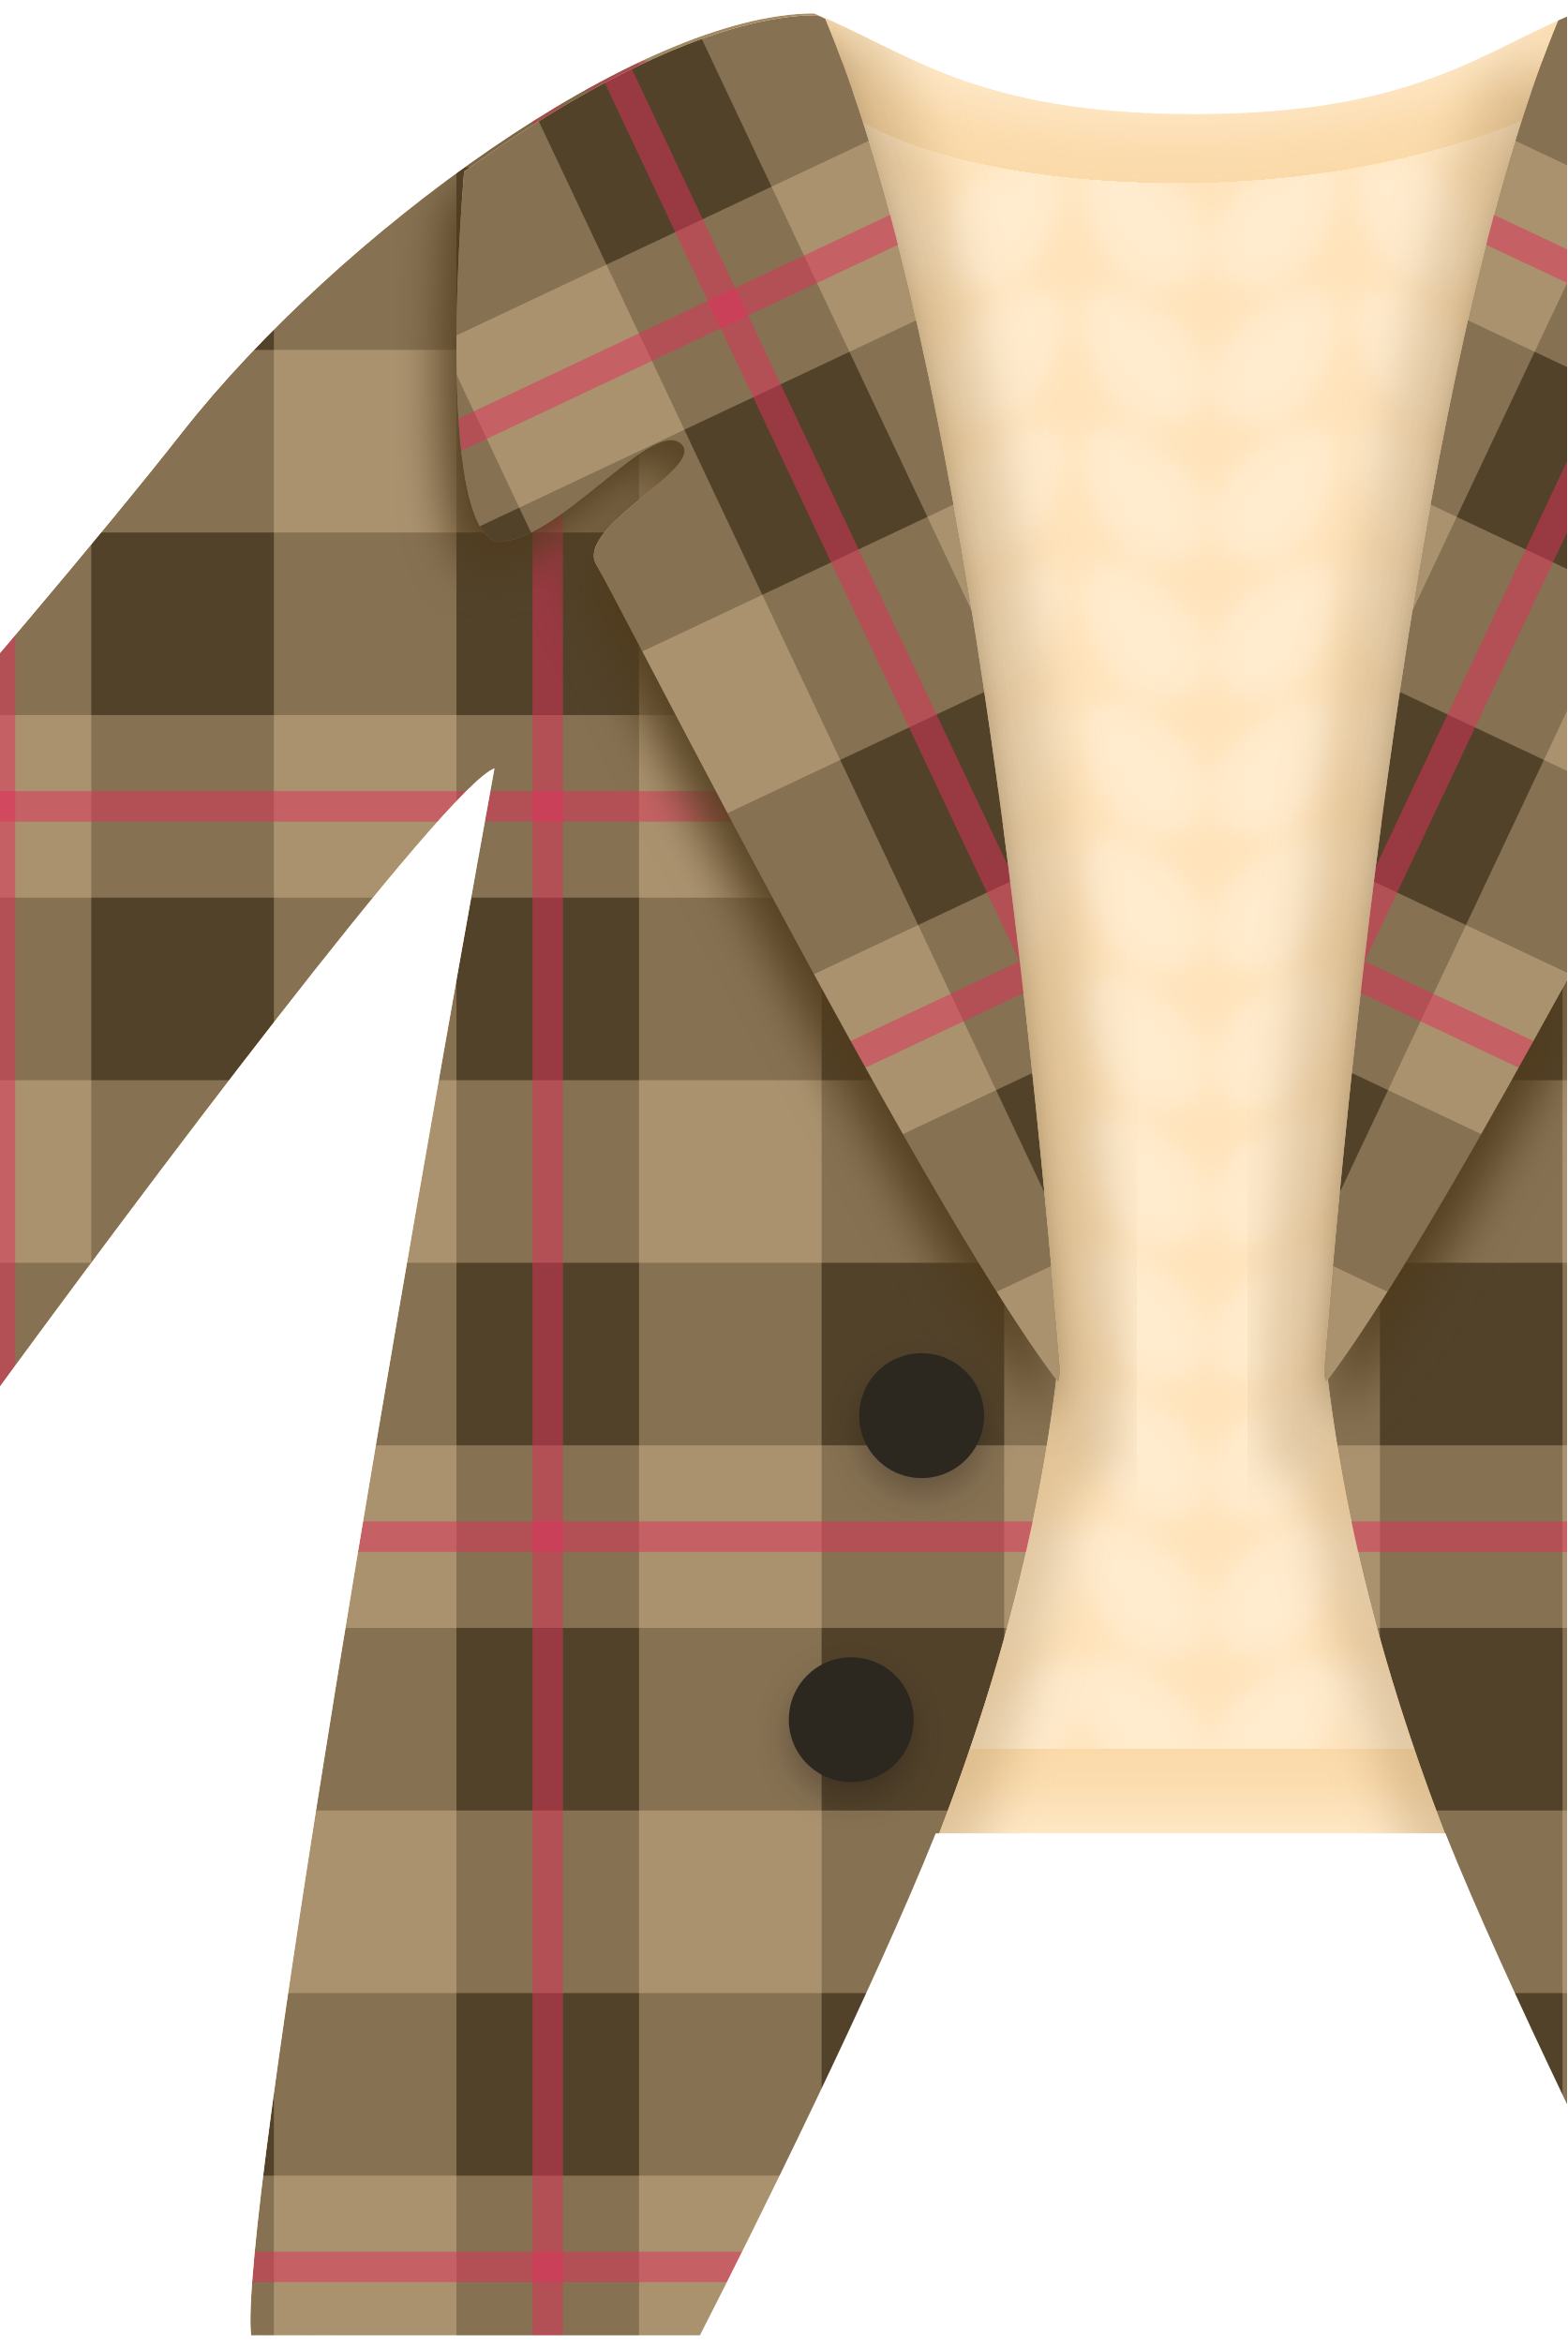
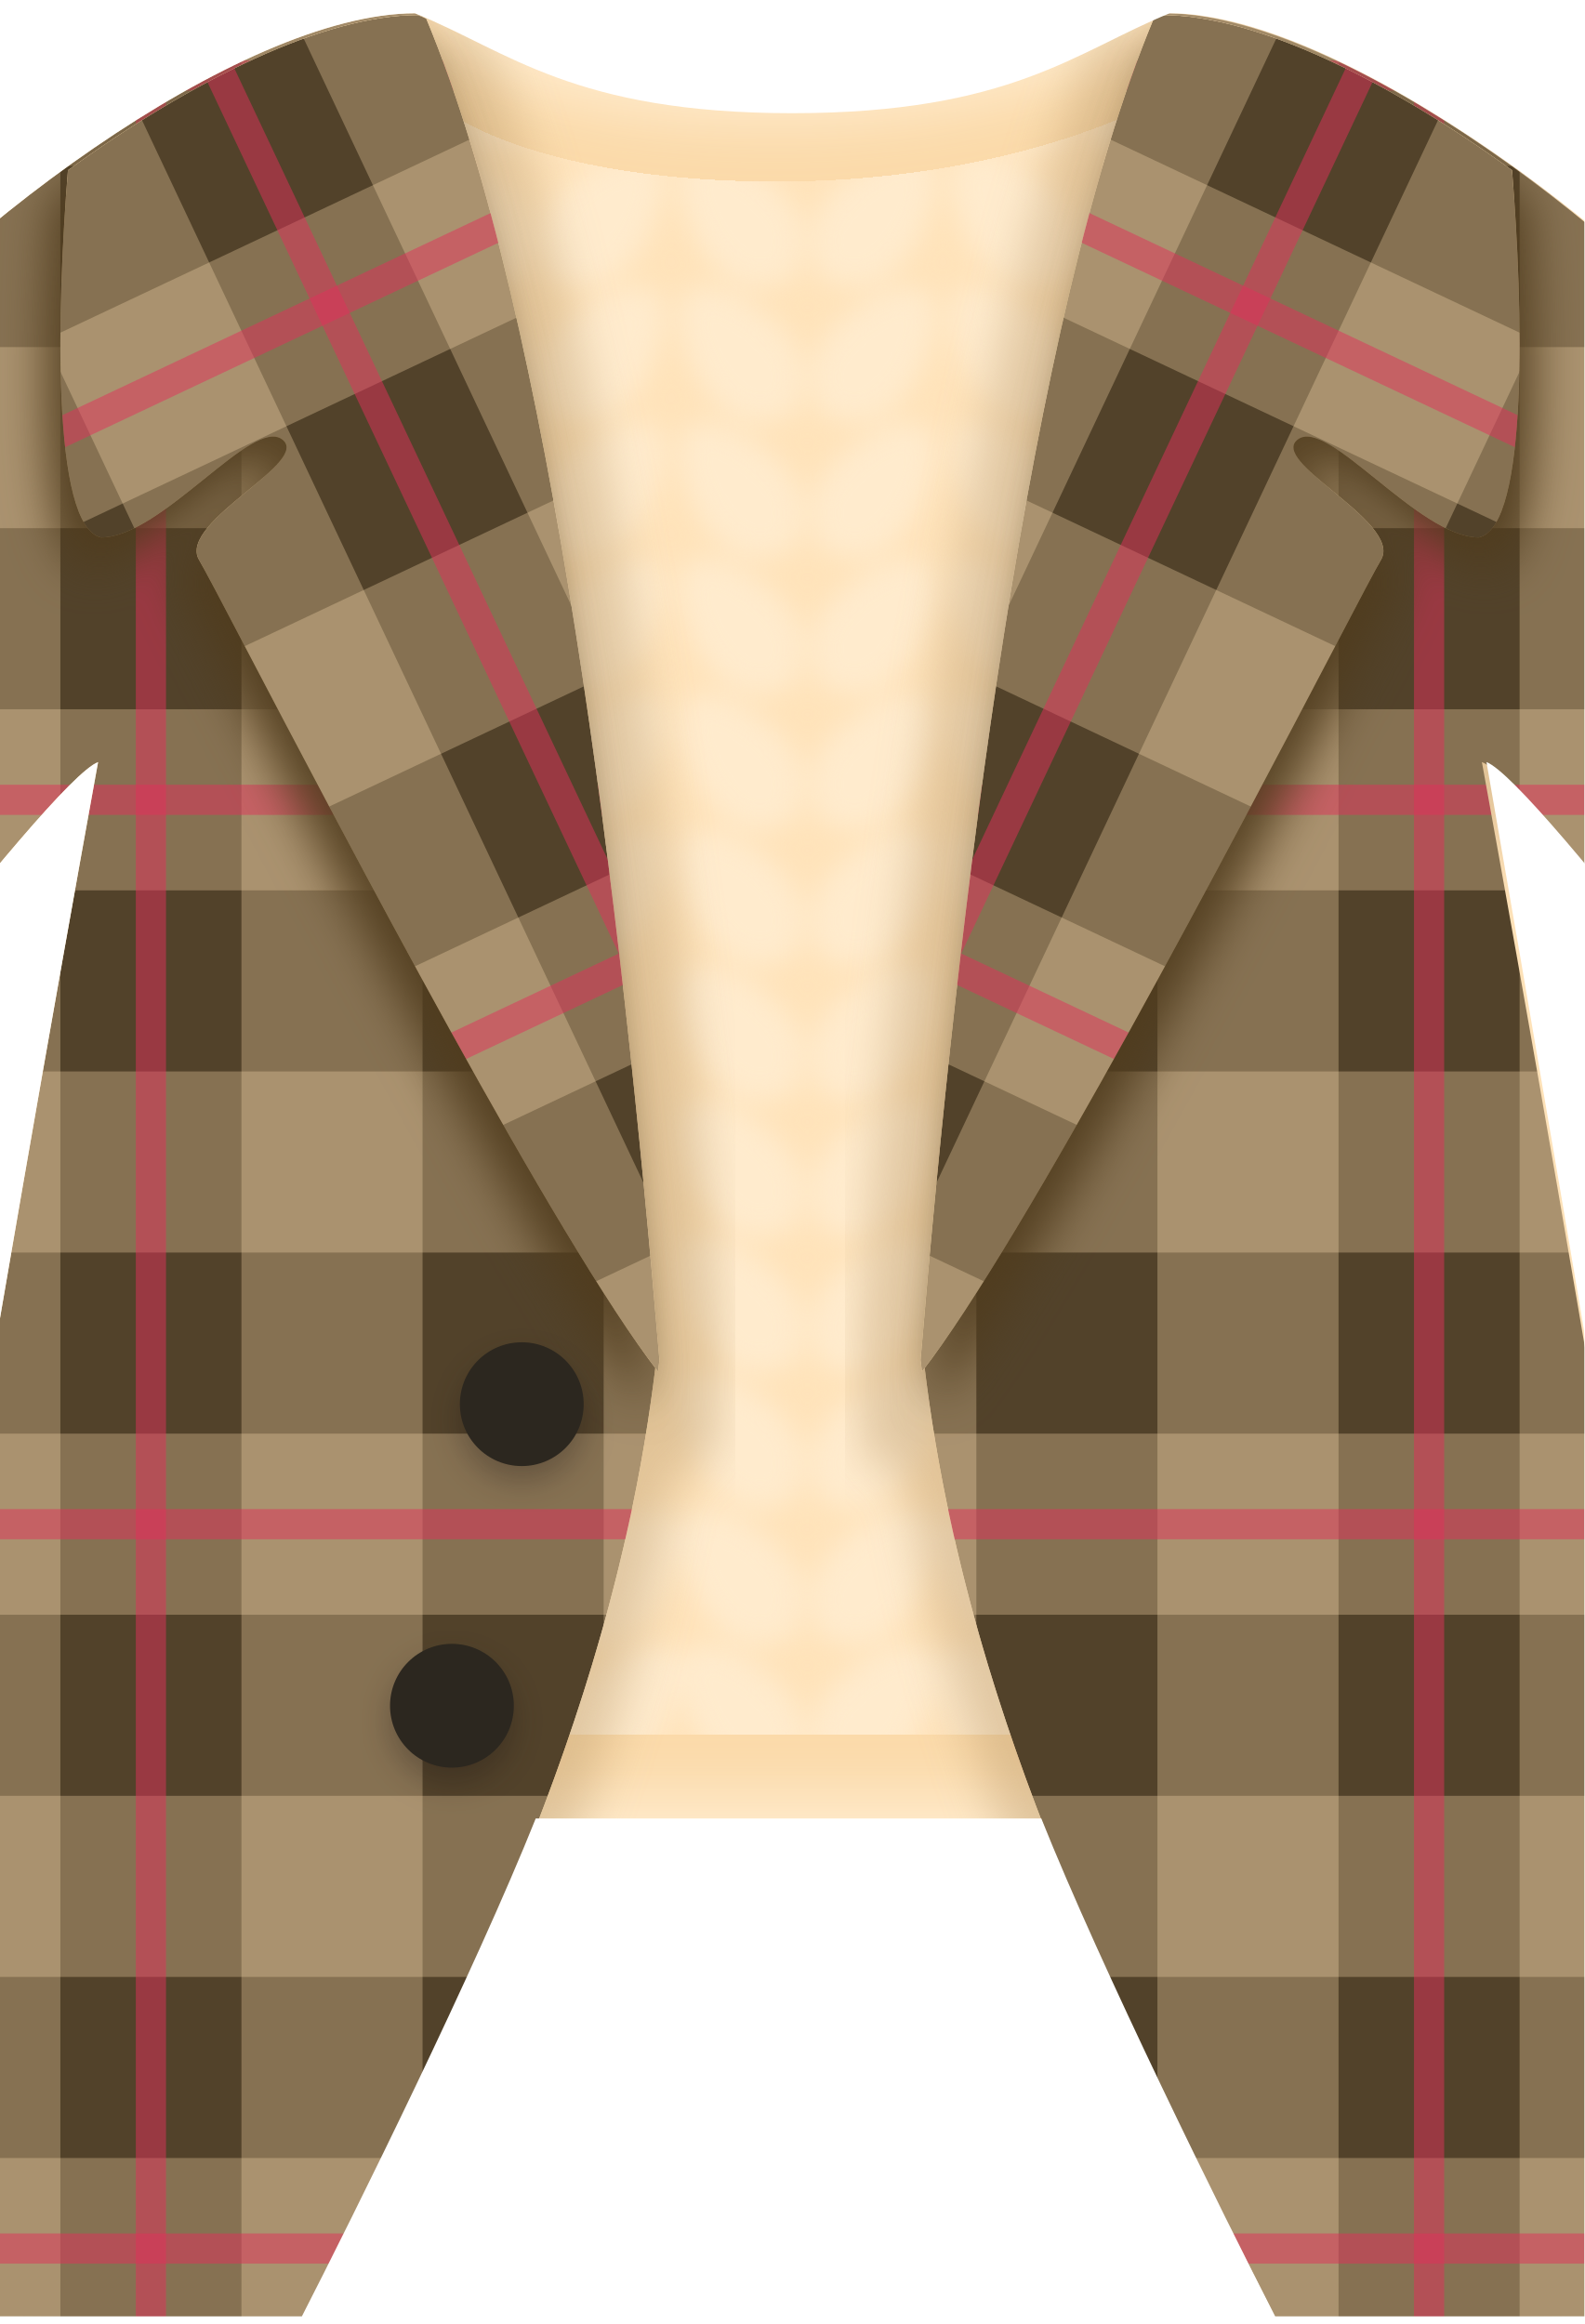
- <svg xmlns="http://www.w3.org/2000/svg" viewBox="486.0 173.0 103 154.0" width="100%" height="100%">
+ <svg xmlns="http://www.w3.org/2000/svg" viewBox="512.0 173.0 105 154.0" width="100%" height="100%">
  <defs>
    <filter id="filter331_f_495_57" x="537.2" y="172.2" width="56.583" height="120.6" filterUnits="userSpaceOnUse" color-interpolation-filters="sRGB">
      <feFlood flood-opacity="0" result="BackgroundImageFix" />
      <feBlend mode="normal" in="SourceGraphic" in2="BackgroundImageFix" result="shape" />
      <feGaussianBlur stdDeviation="0.9" result="effect1_foregroundBlur_495_57" />
    </filter>
    <filter id="filter332_i_495_57" x="538.5" y="168.5" width="53" height="16.5" filterUnits="userSpaceOnUse" color-interpolation-filters="sRGB">
      <feFlood flood-opacity="0" result="BackgroundImageFix" />
      <feBlend mode="normal" in="SourceGraphic" in2="BackgroundImageFix" result="shape" />
      <feColorMatrix in="SourceAlpha" type="matrix" values="0 0 0 0 0 0 0 0 0 0 0 0 0 0 0 0 0 0 127 0" result="hardAlpha" />
      <feOffset dy="-4" />
      <feGaussianBlur stdDeviation="2" />
      <feComposite in2="hardAlpha" operator="arithmetic" k2="-1" k3="1" />
      <feColorMatrix type="matrix" values="0 0 0 0 0.983 0 0 0 0 0.854 0 0 0 0 0.664 0 0 0 1 0" />
      <feBlend mode="normal" in2="shape" result="effect1_innerShadow_495_57" />
    </filter>
    <filter id="filter333_i_495_57" x="544" y="288" width="40" height="11" filterUnits="userSpaceOnUse" color-interpolation-filters="sRGB">
      <feFlood flood-opacity="0" result="BackgroundImageFix" />
      <feBlend mode="normal" in="SourceGraphic" in2="BackgroundImageFix" result="shape" />
      <feColorMatrix in="SourceAlpha" type="matrix" values="0 0 0 0 0 0 0 0 0 0 0 0 0 0 0 0 0 0 127 0" result="hardAlpha" />
      <feOffset dy="4" />
      <feGaussianBlur stdDeviation="2" />
      <feComposite in2="hardAlpha" operator="arithmetic" k2="-1" k3="1" />
      <feColorMatrix type="matrix" values="0 0 0 0 0.983 0 0 0 0 0.854 0 0 0 0 0.664 0 0 0 1 0" />
      <feBlend mode="normal" in2="shape" result="effect1_innerShadow_495_57" />
    </filter>
    <filter id="filter334_d_495_57" x="459.5" y="172.882" width="101.196" height="158.618" filterUnits="userSpaceOnUse" color-interpolation-filters="sRGB">
      <feFlood flood-opacity="0" result="BackgroundImageFix" />
      <feColorMatrix in="SourceAlpha" type="matrix" values="0 0 0 0 0 0 0 0 0 0 0 0 0 0 0 0 0 0 127 0" result="hardAlpha" />
      <feOffset dx="2" dy="2" />
      <feGaussianBlur stdDeviation="1.5" />
      <feColorMatrix type="matrix" values="0 0 0 0 0.708 0 0 0 0 0.578 0 0 0 0 0.387 0 0 0 0.4 0" />
      <feBlend mode="normal" in2="BackgroundImageFix" result="effect1_dropShadow_495_57" />
      <feBlend mode="normal" in="SourceGraphic" in2="effect1_dropShadow_495_57" result="shape" />
    </filter>
    <filter id="filter335_d_495_57" x="512" y="173" width="45.696" height="95.888" filterUnits="userSpaceOnUse" color-interpolation-filters="sRGB">
      <feFlood flood-opacity="0" result="BackgroundImageFix" />
      <feColorMatrix in="SourceAlpha" type="matrix" values="0 0 0 0 0 0 0 0 0 0 0 0 0 0 0 0 0 0 127 0" result="hardAlpha" />
      <feOffset dx="-1" dy="2" />
      <feGaussianBlur stdDeviation="1.5" />
      <feColorMatrix type="matrix" values="0 0 0 0 0.312 0 0 0 0 0.233 0 0 0 0 0.113 0 0 0 0.9 0" />
      <feBlend mode="normal" in2="BackgroundImageFix" result="effect1_dropShadow_495_57" />
      <feBlend mode="normal" in="SourceGraphic" in2="effect1_dropShadow_495_57" result="shape" />
    </filter>
    <filter id="filter336_d_495_57" x="568" y="172.882" width="101.196" height="158.618" filterUnits="userSpaceOnUse" color-interpolation-filters="sRGB">
      <feFlood flood-opacity="0" result="BackgroundImageFix" />
      <feColorMatrix in="SourceAlpha" type="matrix" values="0 0 0 0 0 0 0 0 0 0 0 0 0 0 0 0 0 0 127 0" result="hardAlpha" />
      <feOffset dx="-2" dy="2" />
      <feGaussianBlur stdDeviation="1.5" />
      <feColorMatrix type="matrix" values="0 0 0 0 0.71 0 0 0 0 0.576 0 0 0 0 0.388 0 0 0 0.4 0" />
      <feBlend mode="normal" in2="BackgroundImageFix" result="effect1_dropShadow_495_57" />
      <feBlend mode="normal" in="SourceGraphic" in2="effect1_dropShadow_495_57" result="shape" />
    </filter>
    <filter id="filter337_d_495_57" x="571" y="173" width="45.696" height="95.888" filterUnits="userSpaceOnUse" color-interpolation-filters="sRGB">
      <feFlood flood-opacity="0" result="BackgroundImageFix" />
      <feColorMatrix in="SourceAlpha" type="matrix" values="0 0 0 0 0 0 0 0 0 0 0 0 0 0 0 0 0 0 127 0" result="hardAlpha" />
      <feOffset dx="1" dy="2" />
      <feGaussianBlur stdDeviation="1.5" />
      <feColorMatrix type="matrix" values="0 0 0 0 0.312 0 0 0 0 0.233 0 0 0 0 0.113 0 0 0 0.9 0" />
      <feBlend mode="normal" in2="BackgroundImageFix" result="effect1_dropShadow_495_57" />
      <feBlend mode="normal" in="SourceGraphic" in2="effect1_dropShadow_495_57" result="shape" />
    </filter>
    <filter id="filter338_d_495_57" x="540.473" y="260.946" width="12.204" height="12.204" filterUnits="userSpaceOnUse" color-interpolation-filters="sRGB">
      <feFlood flood-opacity="0" result="BackgroundImageFix" />
      <feColorMatrix in="SourceAlpha" type="matrix" values="0 0 0 0 0 0 0 0 0 0 0 0 0 0 0 0 0 0 127 0" result="hardAlpha" />
      <feOffset dy="1" />
      <feGaussianBlur stdDeviation="1" />
      <feColorMatrix type="matrix" values="0 0 0 0 0.096 0 0 0 0 0.069 0 0 0 0 0.069 0 0 0 0.3 0" />
      <feBlend mode="normal" in2="BackgroundImageFix" result="effect1_dropShadow_495_57" />
      <feBlend mode="normal" in="SourceGraphic" in2="effect1_dropShadow_495_57" result="shape" />
    </filter>
    <filter id="filter339_d_495_57" x="535.845" y="280.929" width="12.204" height="12.204" filterUnits="userSpaceOnUse" color-interpolation-filters="sRGB">
      <feFlood flood-opacity="0" result="BackgroundImageFix" />
      <feColorMatrix in="SourceAlpha" type="matrix" values="0 0 0 0 0 0 0 0 0 0 0 0 0 0 0 0 0 0 127 0" result="hardAlpha" />
      <feOffset dy="1" />
      <feGaussianBlur stdDeviation="1" />
      <feColorMatrix type="matrix" values="0 0 0 0 0.096 0 0 0 0 0.069 0 0 0 0 0.069 0 0 0 0.3 0" />
      <feBlend mode="normal" in2="BackgroundImageFix" result="effect1_dropShadow_495_57" />
      <feBlend mode="normal" in="SourceGraphic" in2="effect1_dropShadow_495_57" result="shape" />
    </filter>
    <clipPath id="clip_top_sweater_02_torso">
-       <rect x="486.0" y="173.0" width="103" height="154.0" />
+       <rect x="512.0" y="173.0" width="105" height="154.0" />
    </clipPath>
  </defs>
  <g clip-path="url(#clip_top_sweater_02_torso)">
    <mask id="mask38_495_57" style="mask-type:alpha" maskUnits="userSpaceOnUse" x="460" y="173" width="209" height="154">
      <path d="M498 201.382C508.121 188.5 528 173.882 539.5 173.882C545.667 176.382 550 180.5 564.5 180.5C579 180.5 583.333 176.382 589.5 173.882C601 173.882 621.665 189.5 631 201.382C642 215.382 666.5 243 668.5 245C667.5 247.167 664.6 252.2 661 255C657.4 257.8 646.5 265.5 644 265.5C634.167 252 613.7 224.7 610.5 223.5C616 255 627 319.7 627 326.5H596.5C593 319.667 585 303.5 581 293.5H547.5C543.5 303.5 535.5 319.667 532 326.5H502.5C501.7 318.9 512.833 254.667 518.5 223.5C515.3 224.7 494.833 252 485 265.5C482.5 265.5 471.6 257.8 468 255C464.4 252.2 461.5 247.167 460.5 245C462.5 243 487 215.382 498 201.382Z" fill="black" />
    </mask>
    <g mask="url(#mask38_495_57)">
      <path d="M670 163H457V326H670V163Z" fill="#FFE3BA" />
      <g filter="url(#filter331_f_495_57)">
        <path d="M555.8 204.36C557.143 198.497 550.762 201.51 548.663 204.36C547.585 205.824 547.484 207 548.243 209.247C552.609 211.853 555.1 207.075 555.8 204.36Z" fill="#FFEBCD" />
        <path d="M546.321 204.36C544.222 201.51 537.841 198.497 539.184 204.36C539.884 207.075 542.375 211.853 546.741 209.247C547.5 207 547.399 205.824 546.321 204.36Z" fill="#FFEBCD" />
        <path d="M555.8 195.36C557.143 189.497 550.762 192.51 548.663 195.36C547.585 196.824 547.484 198 548.243 200.247C552.609 202.853 555.1 198.075 555.8 195.36Z" fill="#FFEBCD" />
        <path d="M546.321 195.36C544.222 192.51 537.841 189.497 539.184 195.36C539.884 198.075 542.375 202.853 546.741 200.247C547.5 198 547.399 196.824 546.321 195.36Z" fill="#FFEBCD" />
        <path d="M555.8 186.36C557.143 180.497 550.762 183.51 548.663 186.36C547.585 187.824 547.484 189 548.243 191.247C552.609 193.853 555.1 189.075 555.8 186.36Z" fill="#FFEBCD" />
        <path d="M546.321 186.36C544.222 183.51 537.841 180.497 539.184 186.36C539.884 189.075 542.375 193.853 546.741 191.247C547.5 189 547.399 187.824 546.321 186.36Z" fill="#FFEBCD" />
        <path d="M555.8 177.36C557.143 171.497 550.762 174.51 548.663 177.36C547.585 178.824 547.484 180 548.243 182.247C552.609 184.853 555.1 180.075 555.8 177.36Z" fill="#FFEBCD" />
        <path d="M546.321 177.36C544.222 174.51 537.841 171.497 539.184 177.36C539.884 180.075 542.375 184.853 546.741 182.247C547.5 180 547.399 178.824 546.321 177.36Z" fill="#FFEBCD" />
        <path d="M555.8 213.36C557.143 207.497 550.762 210.51 548.663 213.36C547.585 214.824 547.484 216 548.243 218.247C552.609 220.853 555.1 216.075 555.8 213.36Z" fill="#FFEBCD" />
        <path d="M546.321 213.36C544.222 210.51 537.841 207.497 539.184 213.36C539.884 216.075 542.375 220.853 546.741 218.247C547.5 216 547.399 214.824 546.321 213.36Z" fill="#FFEBCD" />
        <path d="M555.8 222.36C557.143 216.497 550.762 219.51 548.663 222.36C547.585 223.824 547.484 225 548.243 227.247C552.609 229.853 555.1 225.075 555.8 222.36Z" fill="#FFEBCD" />
        <path d="M546.321 222.36C544.222 219.51 537.841 216.497 539.184 222.36C539.884 225.075 542.375 229.853 546.741 227.247C547.5 225 547.399 223.824 546.321 222.36Z" fill="#FFEBCD" />
        <path d="M555.8 231.36C557.143 225.497 550.762 228.51 548.663 231.36C547.585 232.824 547.484 234 548.243 236.247C552.609 238.853 555.1 234.075 555.8 231.36Z" fill="#FFEBCD" />
        <path d="M546.321 231.36C544.222 228.51 537.841 225.497 539.184 231.36C539.884 234.075 542.375 238.853 546.741 236.247C547.5 234 547.399 232.824 546.321 231.36Z" fill="#FFEBCD" />
        <path d="M573.799 204.36C575.143 198.497 568.762 201.51 566.663 204.36C565.585 205.824 565.483 207 566.243 209.247C570.609 211.853 573.1 207.075 573.799 204.36Z" fill="#FFEBCD" />
        <path d="M564.321 204.36C562.222 201.51 555.841 198.497 557.184 204.36C557.884 207.075 560.375 211.853 564.741 209.247C565.5 207 565.399 205.824 564.321 204.36Z" fill="#FFEBCD" />
        <path d="M573.799 195.36C575.143 189.497 568.762 192.51 566.663 195.36C565.585 196.824 565.483 198 566.243 200.247C570.609 202.853 573.1 198.075 573.799 195.36Z" fill="#FFEBCD" />
        <path d="M564.321 195.36C562.222 192.51 555.841 189.497 557.184 195.36C557.884 198.075 560.375 202.853 564.741 200.247C565.5 198 565.399 196.824 564.321 195.36Z" fill="#FFEBCD" />
        <path d="M573.799 186.36C575.143 180.497 568.762 183.51 566.663 186.36C565.585 187.824 565.483 189 566.243 191.247C570.609 193.853 573.1 189.075 573.799 186.36Z" fill="#FFEBCD" />
        <path d="M564.321 186.36C562.222 183.51 555.841 180.497 557.184 186.36C557.884 189.075 560.375 193.853 564.741 191.247C565.5 189 565.399 187.824 564.321 186.36Z" fill="#FFEBCD" />
        <path d="M573.799 177.36C575.143 171.497 568.762 174.51 566.663 177.36C565.585 178.824 565.483 180 566.243 182.247C570.609 184.853 573.1 180.075 573.799 177.36Z" fill="#FFEBCD" />
        <path d="M564.321 177.36C562.222 174.51 555.841 171.497 557.184 177.36C557.884 180.075 560.375 184.853 564.741 182.247C565.5 180 565.399 178.824 564.321 177.36Z" fill="#FFEBCD" />
        <path d="M573.799 213.36C575.143 207.497 568.762 210.51 566.663 213.36C565.585 214.824 565.483 216 566.243 218.247C570.609 220.853 573.1 216.075 573.799 213.36Z" fill="#FFEBCD" />
        <path d="M564.321 213.36C562.222 210.51 555.841 207.497 557.184 213.36C557.884 216.075 560.375 220.853 564.741 218.247C565.5 216 565.399 214.824 564.321 213.36Z" fill="#FFEBCD" />
        <path d="M573.799 222.36C575.143 216.497 568.762 219.51 566.663 222.36C565.585 223.824 565.483 225 566.243 227.247C570.609 229.853 573.1 225.075 573.799 222.36Z" fill="#FFEBCD" />
        <path d="M564.321 222.36C562.222 219.51 555.841 216.497 557.184 222.36C557.884 225.075 560.375 229.853 564.741 227.247C565.5 225 565.399 223.824 564.321 222.36Z" fill="#FFEBCD" />
        <path d="M573.799 231.36C575.143 225.497 568.762 228.51 566.663 231.36C565.585 232.824 565.483 234 566.243 236.247C570.609 238.853 573.1 234.075 573.799 231.36Z" fill="#FFEBCD" />
        <path d="M564.321 231.36C562.222 228.51 555.841 225.497 557.184 231.36C557.884 234.075 560.375 238.853 564.741 236.247C565.5 234 565.399 232.824 564.321 231.36Z" fill="#FFEBCD" />
        <path d="M573.799 240.36C575.143 234.497 568.762 237.51 566.663 240.36C565.585 241.824 565.483 243 566.243 245.247C570.609 247.853 573.1 243.075 573.799 240.36Z" fill="#FFEBCD" />
        <path d="M564.321 240.36C562.222 237.51 555.841 234.497 557.184 240.36C557.884 243.075 560.375 247.853 564.741 245.247C565.5 243 565.399 241.824 564.321 240.36Z" fill="#FFEBCD" />
        <path d="M573.799 249.36C575.143 243.497 568.762 246.51 566.663 249.36C565.585 250.824 565.483 252 566.243 254.247C570.609 256.853 573.1 252.075 573.799 249.36Z" fill="#FFEBCD" />
        <path d="M564.321 249.36C562.222 246.51 555.841 243.497 557.184 249.36C557.884 252.075 560.375 256.853 564.741 254.247C565.5 252 565.399 250.824 564.321 249.36Z" fill="#FFEBCD" />
        <path d="M573.799 258.36C575.143 252.497 568.762 255.51 566.663 258.36C565.585 259.824 565.483 261 566.243 263.247C570.609 265.853 573.1 261.075 573.799 258.36Z" fill="#FFEBCD" />
        <path d="M564.321 258.36C562.222 255.51 555.841 252.497 557.184 258.36C557.884 261.075 560.375 265.853 564.741 263.247C565.5 261 565.399 259.824 564.321 258.36Z" fill="#FFEBCD" />
        <path d="M573.799 267.36C575.143 261.497 568.762 264.51 566.663 267.36C565.585 268.824 565.483 270 566.243 272.247C570.609 274.853 573.1 270.075 573.799 267.36Z" fill="#FFEBCD" />
        <path d="M564.321 267.36C562.222 264.51 555.841 261.497 557.184 267.36C557.884 270.075 560.375 274.853 564.741 272.247C565.5 270 565.399 268.824 564.321 267.36Z" fill="#FFEBCD" />
        <path d="M573.799 276.36C575.143 270.497 568.762 273.51 566.663 276.36C565.585 277.824 565.483 279 566.243 281.247C570.609 283.853 573.1 279.075 573.799 276.36Z" fill="#FFEBCD" />
        <path d="M564.321 276.36C562.222 273.51 555.841 270.497 557.184 276.36C557.884 279.075 560.375 283.853 564.741 281.247C565.5 279 565.399 277.824 564.321 276.36Z" fill="#FFEBCD" />
        <path d="M573.799 285.36C575.143 279.497 568.762 282.51 566.663 285.36C565.585 286.824 565.483 288 566.243 290.247C570.609 292.853 573.1 288.075 573.799 285.36Z" fill="#FFEBCD" />
        <path d="M564.321 285.36C562.222 282.51 555.841 279.497 557.184 285.36C557.884 288.075 560.375 292.853 564.741 290.247C565.5 288 565.399 286.824 564.321 285.36Z" fill="#FFEBCD" />
        <path d="M556.8 276.36C558.143 270.497 551.762 273.51 549.663 276.36C548.585 277.824 548.484 279 549.243 281.247C553.609 283.853 556.1 279.075 556.8 276.36Z" fill="#FFEBCD" />
        <path d="M547.321 276.36C545.222 273.51 538.841 270.497 540.184 276.36C540.884 279.075 543.375 283.853 547.741 281.247C548.5 279 548.399 277.824 547.321 276.36Z" fill="#FFEBCD" />
        <path d="M556.8 285.36C558.143 279.497 551.762 282.51 549.663 285.36C548.585 286.824 548.484 288 549.243 290.247C553.609 292.853 556.1 288.075 556.8 285.36Z" fill="#FFEBCD" />
        <path d="M547.321 285.36C545.222 282.51 538.841 279.497 540.184 285.36C540.884 288.075 543.375 292.853 547.741 290.247C548.5 288 548.399 286.824 547.321 285.36Z" fill="#FFEBCD" />
        <path d="M590.799 276.36C592.143 270.497 585.762 273.51 583.663 276.36C582.585 277.824 582.483 279 583.243 281.247C587.609 283.853 590.1 279.075 590.799 276.36Z" fill="#FFEBCD" />
        <path d="M581.321 276.36C579.222 273.51 572.841 270.497 574.184 276.36C574.884 279.075 577.375 283.853 581.741 281.247C582.5 279 582.399 277.824 581.321 276.36Z" fill="#FFEBCD" />
        <path d="M590.799 285.36C592.143 279.497 585.762 282.51 583.663 285.36C582.585 286.824 582.483 288 583.243 290.247C587.609 292.853 590.1 288.075 590.799 285.36Z" fill="#FFEBCD" />
        <path d="M581.321 285.36C579.222 282.51 572.841 279.497 574.184 285.36C574.884 288.075 577.375 292.853 581.741 290.247C582.5 288 582.399 286.824 581.321 285.36Z" fill="#FFEBCD" />
        <path d="M591.799 204.36C593.143 198.497 586.762 201.51 584.663 204.36C583.585 205.824 583.483 207 584.243 209.247C588.609 211.853 591.1 207.075 591.799 204.36Z" fill="#FFEBCD" />
        <path d="M582.321 204.36C580.222 201.51 573.841 198.497 575.184 204.36C575.884 207.075 578.375 211.853 582.741 209.247C583.5 207 583.399 205.824 582.321 204.36Z" fill="#FFEBCD" />
        <path d="M591.799 195.36C593.143 189.497 586.762 192.51 584.663 195.36C583.585 196.824 583.483 198 584.243 200.247C588.609 202.853 591.1 198.075 591.799 195.36Z" fill="#FFEBCD" />
        <path d="M582.321 195.36C580.222 192.51 573.841 189.497 575.184 195.36C575.884 198.075 578.375 202.853 582.741 200.247C583.5 198 583.399 196.824 582.321 195.36Z" fill="#FFEBCD" />
        <path d="M591.799 186.36C593.143 180.497 586.762 183.51 584.663 186.36C583.585 187.824 583.483 189 584.243 191.247C588.609 193.853 591.1 189.075 591.799 186.36Z" fill="#FFEBCD" />
        <path d="M582.321 186.36C580.222 183.51 573.841 180.497 575.184 186.36C575.884 189.075 578.375 193.853 582.741 191.247C583.5 189 583.399 187.824 582.321 186.36Z" fill="#FFEBCD" />
        <path d="M591.799 177.36C593.143 171.497 586.762 174.51 584.663 177.36C583.585 178.824 583.483 180 584.243 182.247C588.609 184.853 591.1 180.075 591.799 177.36Z" fill="#FFEBCD" />
        <path d="M582.321 177.36C580.222 174.51 573.841 171.497 575.184 177.36C575.884 180.075 578.375 184.853 582.741 182.247C583.5 180 583.399 178.824 582.321 177.36Z" fill="#FFEBCD" />
        <path d="M591.799 213.36C593.143 207.497 586.762 210.51 584.663 213.36C583.585 214.824 583.483 216 584.243 218.247C588.609 220.853 591.1 216.075 591.799 213.36Z" fill="#FFEBCD" />
        <path d="M582.321 213.36C580.222 210.51 573.841 207.497 575.184 213.36C575.884 216.075 578.375 220.853 582.741 218.247C583.5 216 583.399 214.824 582.321 213.36Z" fill="#FFEBCD" />
        <path d="M591.799 222.36C593.143 216.497 586.762 219.51 584.663 222.36C583.585 223.824 583.483 225 584.243 227.247C588.609 229.853 591.1 225.075 591.799 222.36Z" fill="#FFEBCD" />
        <path d="M582.321 222.36C580.222 219.51 573.841 216.497 575.184 222.36C575.884 225.075 578.375 229.853 582.741 227.247C583.5 225 583.399 223.824 582.321 222.36Z" fill="#FFEBCD" />
        <path d="M591.799 231.36C593.143 225.497 586.762 228.51 584.663 231.36C583.585 232.824 583.483 234 584.243 236.247C588.609 238.853 591.1 234.075 591.799 231.36Z" fill="#FFEBCD" />
        <path d="M582.321 231.36C580.222 228.51 573.841 225.497 575.184 231.36C575.884 234.075 578.375 238.853 582.741 236.247C583.5 234 583.399 232.824 582.321 231.36Z" fill="#FFEBCD" />
      </g>
      <g filter="url(#filter332_i_495_57)">
        <path d="M563.5 185C578.3 185 588.333 180.333 591.5 178V172.5H538.5L540 179C541.667 181 548.7 185 563.5 185Z" fill="#FFEBCD" />
      </g>
      <g filter="url(#filter333_i_495_57)">
        <path d="M584 288H544V295H584V288Z" fill="#FFEBCD" />
      </g>
      <g filter="url(#filter334_d_495_57)">
        <mask id="mask39_495_57" style="mask-type:alpha" maskUnits="userSpaceOnUse" x="460" y="173" width="96" height="154">
          <path fill-rule="evenodd" clip-rule="evenodd" d="M540.046 174.109C548.35 193.976 553.005 233.055 555.5 263C552.889 285.751 543.231 304.792 535.033 320.954C534.075 322.842 533.138 324.69 532.234 326.5H502.5C501.7 318.9 512.833 254.667 518.5 223.5C515.3 224.7 494.833 252 485 265.5C482.5 265.5 471.6 257.8 468 255C464.4 252.2 461.5 247.167 460.5 245C462.5 243 487 215.382 498 201.382C508.121 188.5 528 173.882 539.5 173.882C539.683 173.956 539.865 174.032 540.046 174.109ZM516.503 184.278C515.769 193.227 515.38 207.881 518.696 208.618C520.714 208.618 523.24 206.583 525.506 204.758C527.731 202.965 529.705 201.375 530.696 202.118C531.654 202.836 530.091 204.127 528.365 205.552C526.486 207.104 524.414 208.815 525.196 210.118C525.497 210.62 526.604 212.733 528.245 215.866C534.588 227.977 548.918 255.338 555.605 263.888C555.636 263.632 555.667 263.376 555.696 263.118C553.201 233.173 548.547 194.095 540.242 174.227C540.061 174.15 539.88 174.074 539.696 174C533.464 174 524.77 178.294 516.503 184.278Z" fill="#52422A" />
        </mask>
        <g mask="url(#mask39_495_57)">
          <path d="M555.5 263C553 233 548.333 193.833 540 174L529.5 166.5L459.5 226V257.5L497.5 332.5L527.5 336.5C535.833 317.333 552 293.5 555.5 263Z" fill="#52422A" />
          <path d="M540 171H528V329H540V171Z" fill="#FFE0B0" fill-opacity="0.3" />
          <path d="M516 180H504V329H516V180Z" fill="#FFE0B0" fill-opacity="0.3" />
          <path d="M492 205H480V269H492V205Z" fill="#FFE0B0" fill-opacity="0.3" />
          <path d="M468 226H456V265H468V226Z" fill="#FFE0B0" fill-opacity="0.3" />
          <path d="M564 222H552V284H564V222Z" fill="#FFE0B0" fill-opacity="0.3" />
          <path d="M559 280V268H498V280H559Z" fill="#FFE0B0" fill-opacity="0.3" />
          <path d="M562 256V244H454V256H562Z" fill="#FFE0B0" fill-opacity="0.3" />
          <path d="M555 232V220H467V232H555Z" fill="#FFE0B0" fill-opacity="0.3" />
          <path d="M554 208V196H490V208H554Z" fill="#FFE0B0" fill-opacity="0.3" />
          <path d="M554 184V172H509V184H554Z" fill="#FFE0B0" fill-opacity="0.3" />
          <path d="M554 304V292H492V304H554Z" fill="#FFE0B0" fill-opacity="0.3" />
          <path d="M554 328V316H492V328H554Z" fill="#FFE0B0" fill-opacity="0.3" />
          <path d="M523 176H521V330H523V176Z" fill="#E1305A" fill-opacity="0.5" />
          <path d="M556 227V225H471V227H556Z" fill="#E1305A" fill-opacity="0.5" />
          <path d="M556 275V273H506V275H556Z" fill="#E1305A" fill-opacity="0.5" />
          <path d="M540 323V321H499V323H540Z" fill="#E1305A" fill-opacity="0.5" />
          <path d="M546 179V177H517V179H546Z" fill="#E1305A" fill-opacity="0.5" />
          <path d="M487 210H485V270H487V210Z" fill="#E1305A" fill-opacity="0.5" />
        </g>
        <g filter="url(#filter335_d_495_57)">
          <mask id="mask40_495_57" style="mask-type:alpha" maskUnits="userSpaceOnUse" x="516" y="174" width="40" height="90">
            <path fill-rule="evenodd" clip-rule="evenodd" d="M516.503 184.278C515.769 193.227 515.38 207.881 518.696 208.618C520.714 208.618 523.24 206.583 525.506 204.758C527.731 202.965 529.705 201.375 530.696 202.118C531.654 202.836 530.091 204.127 528.365 205.552C526.486 207.104 524.414 208.815 525.196 210.118C525.497 210.62 526.604 212.733 528.245 215.866C534.588 227.977 548.918 255.338 555.605 263.888C555.636 263.632 555.667 263.376 555.696 263.118C553.201 233.173 548.547 194.095 540.242 174.227C540.061 174.15 539.88 174.074 539.696 174C533.464 174 524.77 178.294 516.503 184.278Z" fill="#52422A" />
          </mask>
          <g mask="url(#mask40_495_57)">
            <path fill-rule="evenodd" clip-rule="evenodd" d="M516.503 184.278C515.769 193.227 515.38 207.881 518.696 208.618C520.714 208.618 523.24 206.583 525.506 204.758C527.731 202.965 529.705 201.375 530.696 202.118C531.654 202.836 530.091 204.127 528.365 205.552C526.486 207.104 524.414 208.815 525.196 210.118C525.497 210.62 526.604 212.733 528.245 215.866C534.588 227.977 548.918 255.338 555.605 263.888C555.636 263.632 555.667 263.376 555.696 263.118C553.201 233.173 548.547 194.095 540.242 174.227C540.061 174.15 539.88 174.074 539.696 174C533.464 174 524.77 178.294 516.503 184.278Z" fill="#52422A" />
            <path d="M541.805 167.95L530.953 173.072L553.159 220.123L564.011 215.001L541.805 167.95Z" fill="#FFE0B0" fill-opacity="0.3" />
            <path d="M520.143 178.281L509.291 183.403L554.95 280.146L565.802 275.025L520.143 178.281Z" fill="#FFE0B0" fill-opacity="0.3" />
            <path d="M561.182 240.067L556.061 229.215L530.068 241.482L535.19 252.334L561.182 240.067Z" fill="#FFE0B0" fill-opacity="0.3" />
            <path d="M582.824 203.315L577.702 192.463L519.894 219.746L525.016 230.598L582.824 203.315Z" fill="#FFE0B0" fill-opacity="0.3" />
            <path d="M555.623 189.614L550.501 178.762L509.973 197.89L515.094 208.742L555.623 189.614Z" fill="#FFE0B0" fill-opacity="0.3" />
            <path d="M596.076 250.137L590.954 239.285L534.885 265.747L540.007 276.6L596.076 250.137Z" fill="#FFE0B0" fill-opacity="0.3" />
            <path d="M526.761 175.903L524.952 176.757L556.874 244.393L558.682 243.539L526.761 175.903Z" fill="#E1305A" fill-opacity="0.5" />
            <path d="M548.927 187.245L548.073 185.436L513.487 201.759L514.341 203.568L548.927 187.245Z" fill="#E1305A" fill-opacity="0.5" />
            <path d="M556.275 236.854L555.422 235.045L539.436 242.589L540.29 244.398L556.275 236.854Z" fill="#E1305A" fill-opacity="0.5" />
          </g>
        </g>
      </g>
      <g filter="url(#filter336_d_495_57)">
        <mask id="mask41_495_57" style="mask-type:alpha" maskUnits="userSpaceOnUse" x="573" y="173" width="96" height="154">
          <path fill-rule="evenodd" clip-rule="evenodd" d="M588.651 174.109C580.346 193.976 575.692 233.055 573.196 263C575.807 285.751 585.466 304.792 593.664 320.954C594.621 322.842 595.559 324.69 596.463 326.5H626.196C626.996 318.9 615.863 254.667 610.196 223.5C613.396 224.7 633.863 252 643.696 265.5C646.196 265.5 657.096 257.8 660.696 255C664.296 252.2 667.196 247.167 668.196 245C666.196 243 641.696 215.382 630.696 201.382C620.575 188.5 600.696 173.882 589.196 173.882C589.013 173.956 588.831 174.032 588.651 174.109ZM612.194 184.278C612.927 193.227 613.316 207.881 610 208.618C607.982 208.618 605.456 206.583 603.191 204.758C600.965 202.965 598.991 201.375 598 202.118C597.043 202.836 598.606 204.127 600.331 205.552C602.21 207.104 604.282 208.815 603.5 210.118C603.199 210.62 602.093 212.733 600.451 215.866C594.108 227.977 579.778 255.338 573.091 263.888C573.06 263.632 573.03 263.376 573 263.118C575.495 233.173 580.15 194.095 588.454 174.227C588.635 174.15 588.817 174.074 589 174C595.233 174 603.926 178.294 612.194 184.278Z" fill="#52422A" />
        </mask>
        <g mask="url(#mask41_495_57)">
          <path d="M573.196 263C575.696 233 580.363 193.833 588.696 174L599.196 166.5L669.196 226V257.5L631.196 332.5L601.196 336.5C592.863 317.333 576.696 293.5 573.196 263Z" fill="#52422A" />
          <path d="M588.696 171H600.696V329H588.696V171Z" fill="#FFE0B0" fill-opacity="0.3" />
          <path d="M612.696 180H624.696V329H612.696V180Z" fill="#FFE0B0" fill-opacity="0.3" />
          <path d="M636.696 205H648.696V269H636.696V205Z" fill="#FFE0B0" fill-opacity="0.3" />
          <path d="M660.696 226H672.696V265H660.696V226Z" fill="#FFE0B0" fill-opacity="0.3" />
          <path d="M564.696 222H576.696V284H564.696V222Z" fill="#FFE0B0" fill-opacity="0.3" />
          <path d="M569.696 280L569.696 268L630.696 268L630.696 280L569.696 280Z" fill="#FFE0B0" fill-opacity="0.3" />
          <path d="M566.696 256L566.696 244L674.696 244L674.696 256L566.696 256Z" fill="#FFE0B0" fill-opacity="0.3" />
          <path d="M573.696 232L573.696 220L661.696 220L661.696 232L573.696 232Z" fill="#FFE0B0" fill-opacity="0.3" />
          <path d="M574.696 208L574.696 196L638.696 196L638.696 208L574.696 208Z" fill="#FFE0B0" fill-opacity="0.3" />
          <path d="M574.696 184L574.696 172L619.696 172L619.696 184L574.696 184Z" fill="#FFE0B0" fill-opacity="0.3" />
          <path d="M574.696 304L574.696 292L636.696 292L636.696 304L574.696 304Z" fill="#FFE0B0" fill-opacity="0.3" />
          <path d="M574.696 328L574.696 316L636.696 316L636.696 328L574.696 328Z" fill="#FFE0B0" fill-opacity="0.3" />
          <path d="M605.696 176H607.696V330H605.696V176Z" fill="#E1305A" fill-opacity="0.5" />
          <path d="M572.696 227L572.696 225L657.696 225L657.696 227L572.696 227Z" fill="#E1305A" fill-opacity="0.5" />
          <path d="M572.696 275L572.696 273L622.696 273L622.696 275L572.696 275Z" fill="#E1305A" fill-opacity="0.5" />
          <path d="M588.696 323L588.696 321L629.696 321L629.696 323L588.696 323Z" fill="#E1305A" fill-opacity="0.5" />
          <path d="M582.696 179L582.696 177L611.696 177L611.696 179L582.696 179Z" fill="#E1305A" fill-opacity="0.5" />
          <path d="M641.696 210H643.696V270H641.696V210Z" fill="#E1305A" fill-opacity="0.5" />
        </g>
        <g filter="url(#filter337_d_495_57)">
          <mask id="mask42_495_57" style="mask-type:alpha" maskUnits="userSpaceOnUse" x="573" y="174" width="40" height="90">
            <path fill-rule="evenodd" clip-rule="evenodd" d="M612.194 184.278C612.927 193.227 613.316 207.881 610 208.618C607.982 208.618 605.456 206.583 603.191 204.758C600.965 202.965 598.991 201.375 598 202.118C597.043 202.836 598.606 204.127 600.331 205.552C602.21 207.104 604.282 208.815 603.5 210.118C603.199 210.62 602.093 212.733 600.451 215.866C594.108 227.977 579.778 255.338 573.091 263.888C573.06 263.632 573.029 263.376 573 263.118C575.495 233.173 580.15 194.095 588.454 174.227C588.635 174.15 588.817 174.074 589 174C595.233 174 603.926 178.294 612.194 184.278Z" fill="#52422A" />
          </mask>
          <g mask="url(#mask42_495_57)">
            <path fill-rule="evenodd" clip-rule="evenodd" d="M612.194 184.278C612.927 193.227 613.316 207.881 610 208.618C607.982 208.618 605.456 206.583 603.191 204.758C600.965 202.965 598.991 201.375 598 202.118C597.043 202.836 598.606 204.127 600.331 205.552C602.21 207.104 604.282 208.815 603.5 210.118C603.199 210.62 602.093 212.733 600.451 215.866C594.108 227.977 579.778 255.338 573.091 263.888C573.06 263.632 573.029 263.376 573 263.118C575.495 233.173 580.15 194.095 588.454 174.227C588.635 174.15 588.817 174.074 589 174C595.233 174 603.926 178.294 612.194 184.278Z" fill="#52422A" />
            <path d="M586.891 167.95L597.743 173.072L575.537 220.123L564.685 215.001L586.891 167.95Z" fill="#FFE0B0" fill-opacity="0.3" />
            <path d="M608.553 178.281L619.405 183.403L573.746 280.147L562.894 275.025L608.553 178.281Z" fill="#FFE0B0" fill-opacity="0.3" />
            <path d="M567.514 240.067L572.636 229.215L598.628 241.482L593.507 252.334L567.514 240.067Z" fill="#FFE0B0" fill-opacity="0.3" />
            <path d="M545.872 203.315L550.994 192.463L608.802 219.746L603.68 230.598L545.872 203.315Z" fill="#FFE0B0" fill-opacity="0.3" />
            <path d="M573.075 189.614L578.196 178.762L618.725 197.89L613.603 208.742L573.075 189.614Z" fill="#FFE0B0" fill-opacity="0.3" />
            <path d="M532.62 250.137L537.742 239.285L593.811 265.747L588.69 276.599L532.62 250.137Z" fill="#FFE0B0" fill-opacity="0.3" />
            <path d="M601.935 175.903L603.744 176.757L571.823 244.393L570.014 243.54L601.935 175.903Z" fill="#E1305A" fill-opacity="0.5" />
            <path d="M579.769 187.244L580.623 185.436L615.209 201.759L614.355 203.567L579.769 187.244Z" fill="#E1305A" fill-opacity="0.5" />
            <path d="M572.421 236.854L573.274 235.045L589.26 242.589L588.406 244.398L572.421 236.854Z" fill="#E1305A" fill-opacity="0.5" />
          </g>
        </g>
      </g>
      <g filter="url(#filter338_d_495_57)">
        <path d="M546.575 270.15C548.84 270.15 550.677 268.313 550.677 266.048C550.677 263.782 548.84 261.946 546.575 261.946C544.309 261.946 542.473 263.782 542.473 266.048C542.473 268.313 544.309 270.15 546.575 270.15Z" fill="#2C271F" />
      </g>
      <g filter="url(#filter339_d_495_57)">
        <path d="M541.947 290.133C544.212 290.133 546.049 288.297 546.049 286.031C546.049 283.766 544.212 281.929 541.947 281.929C539.681 281.929 537.845 283.766 537.845 286.031C537.845 288.297 539.681 290.133 541.947 290.133Z" fill="#2C271F" />
      </g>
    </g>
  </g>
</svg>
